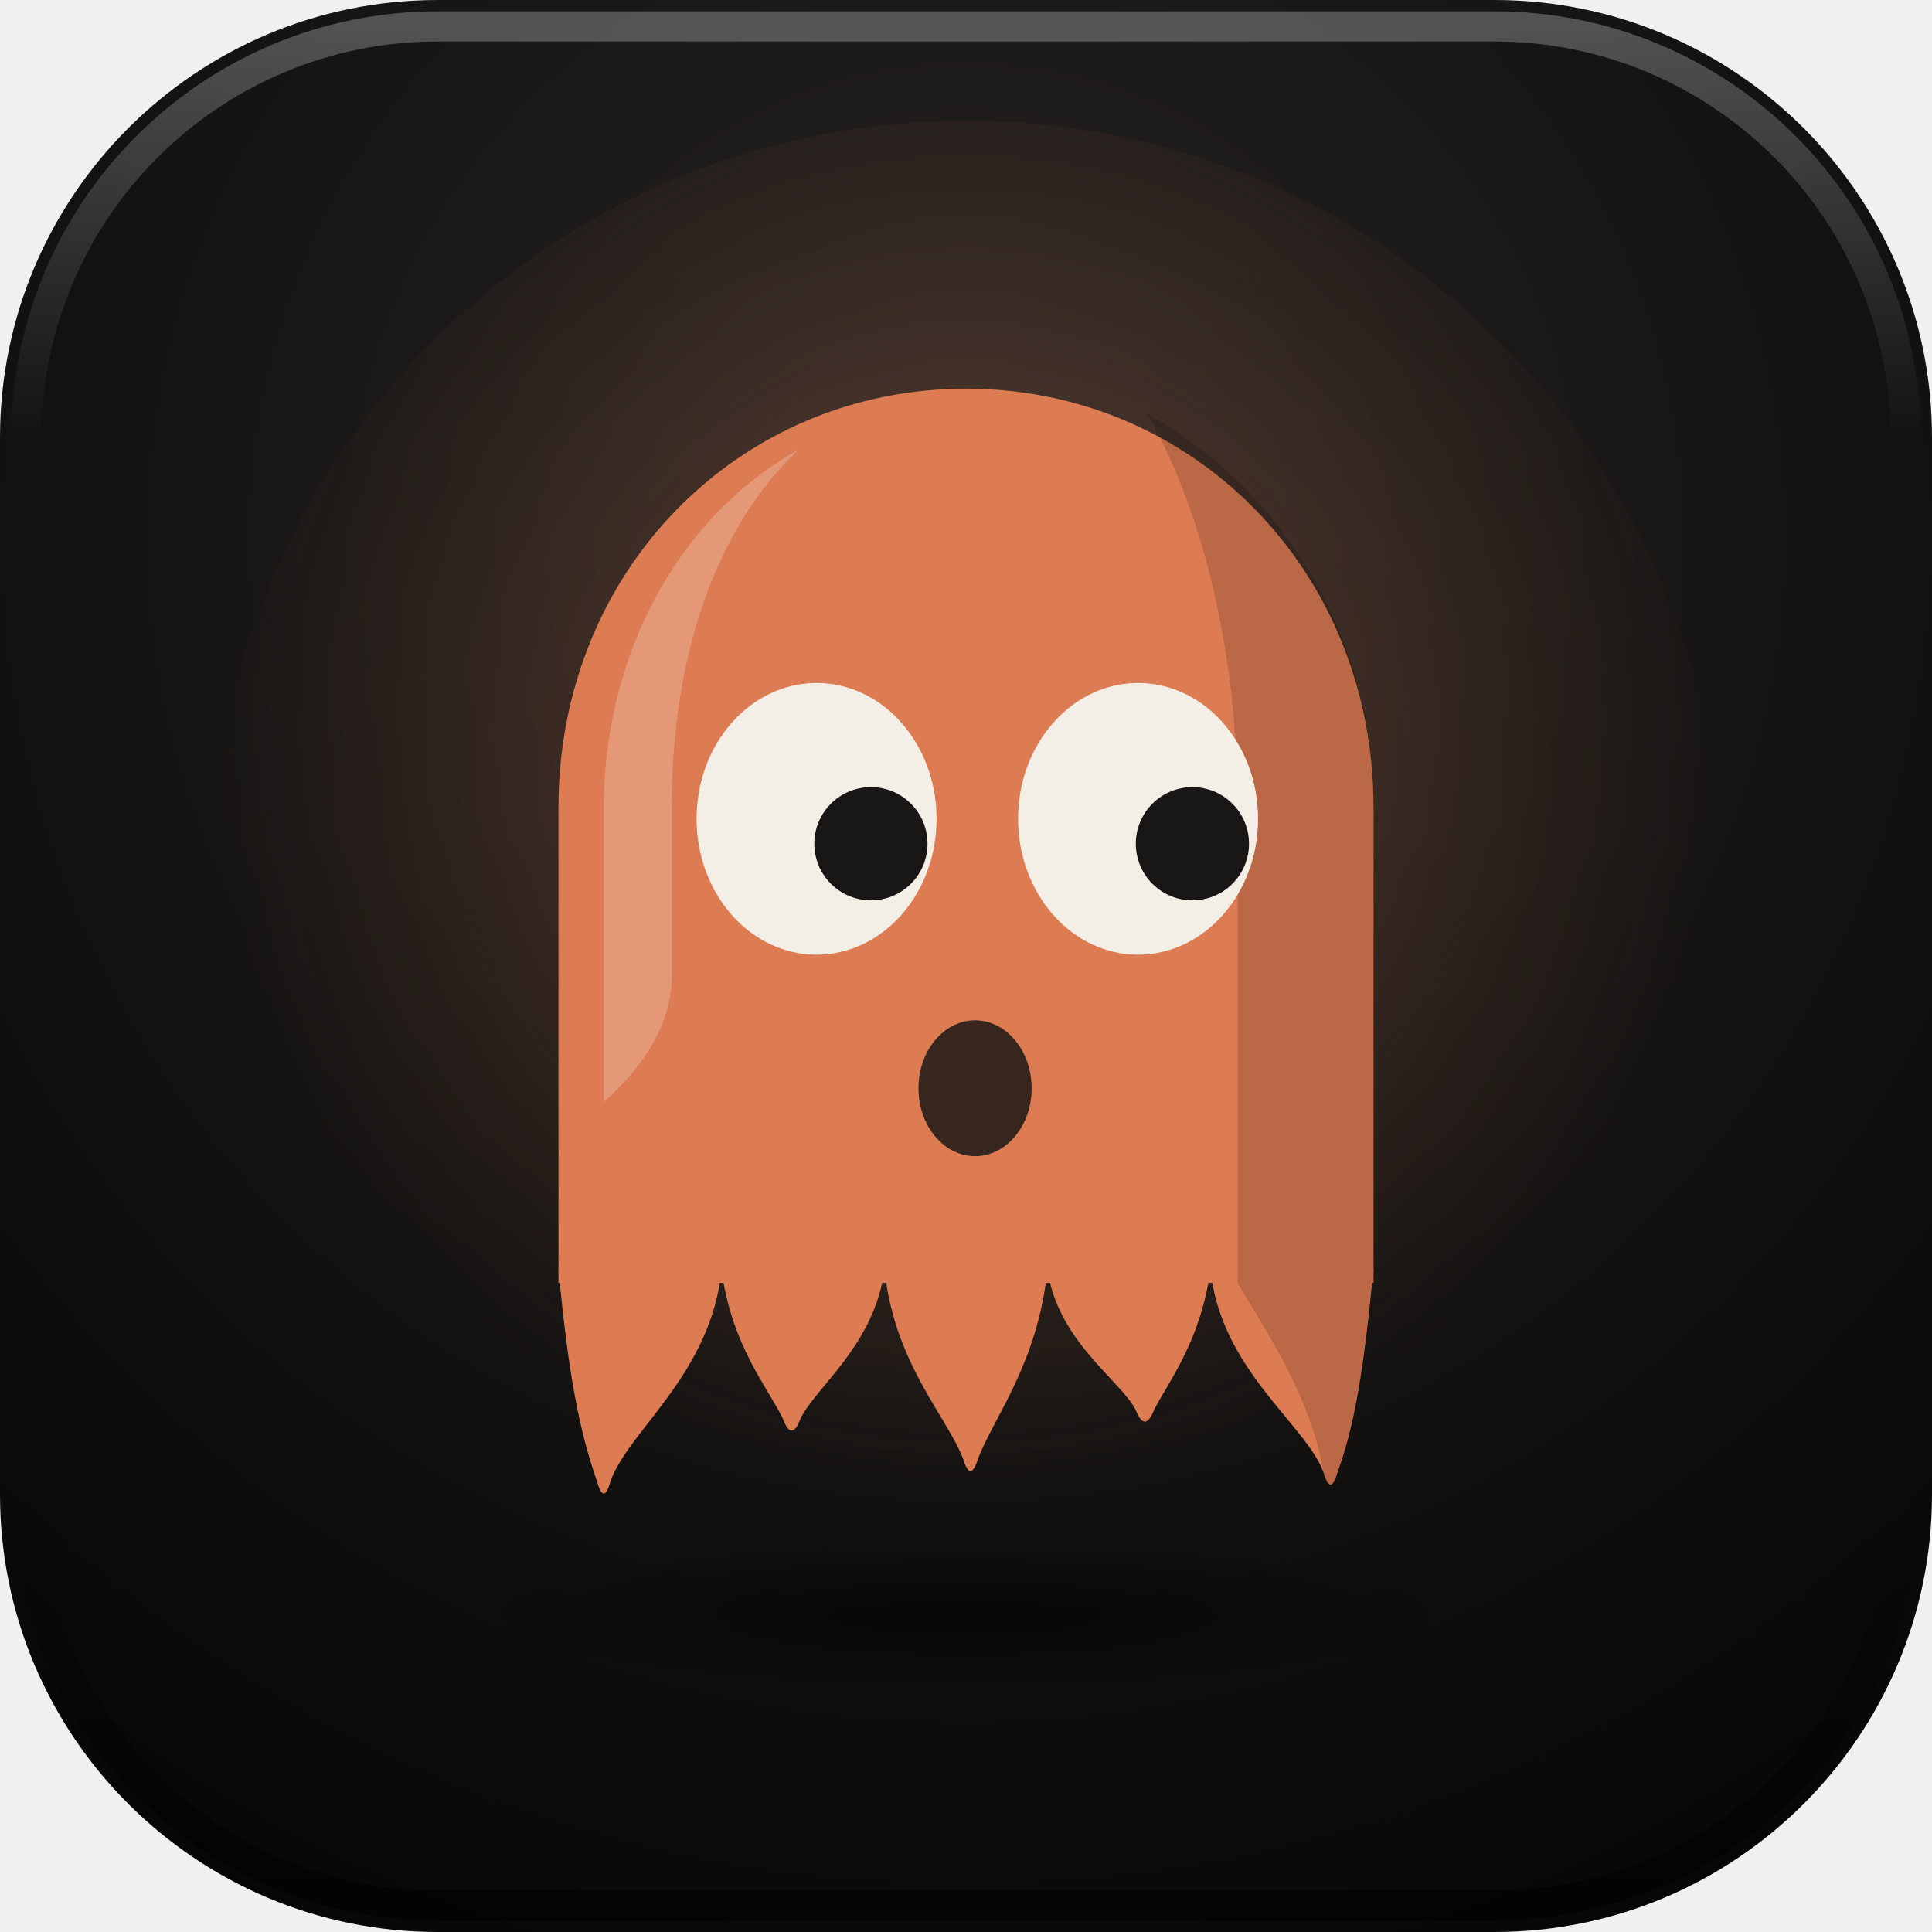
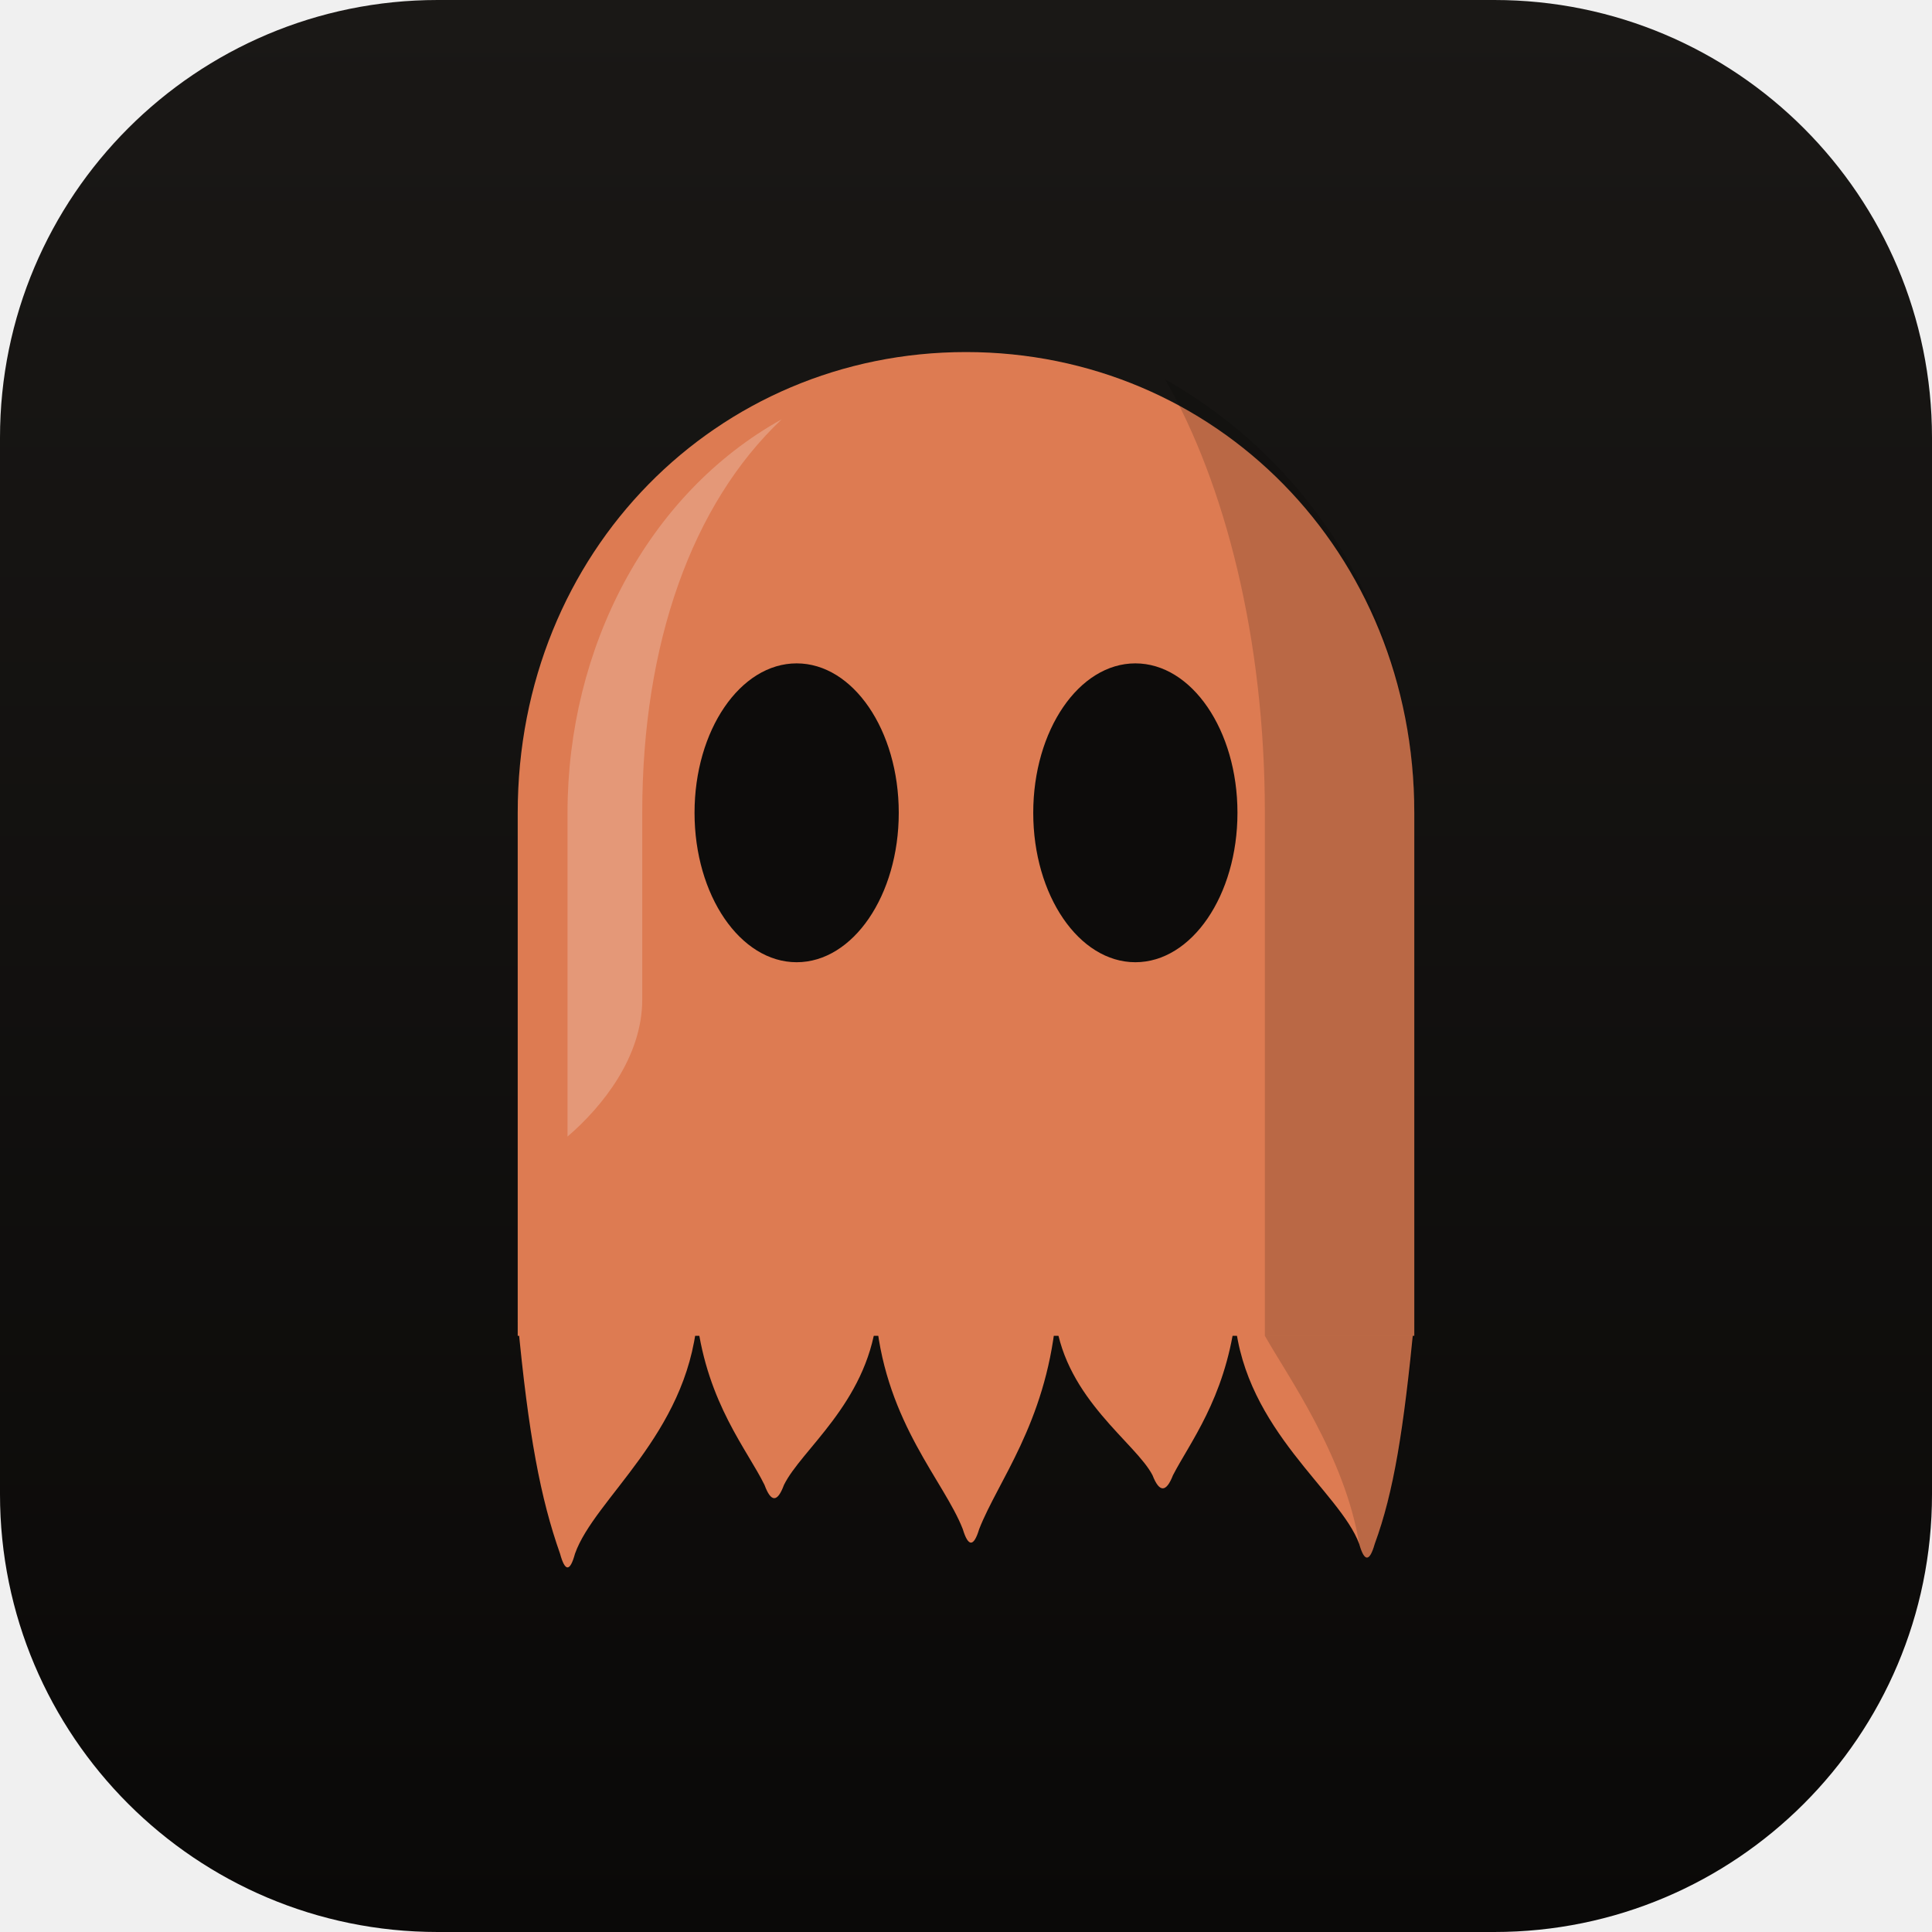
<svg xmlns="http://www.w3.org/2000/svg" viewBox="0 0 256 256" width="256" height="256" role="img" aria-label="Revenant">
  <defs>
-     <radialGradient id="dome" cx="0.5" cy="0.28" r="0.82">
-       <stop offset="0" stop-color="#282523" />
-       <stop offset="0.62" stop-color="#121110" />
-       <stop offset="1" stop-color="#070606" />
-     </radialGradient>
-     <linearGradient id="bevel" x1="0" y1="0" x2="0" y2="1">
-       <stop offset="0" stop-color="#fff" stop-opacity="0.26" />
-       <stop offset="0.22" stop-color="#fff" stop-opacity="0" />
-       <stop offset="0.8" stop-color="#000" stop-opacity="0" />
-       <stop offset="1" stop-color="#000" stop-opacity="0.6" />
+     <linearGradient id="tile" x1="0" y1="0" x2="0" y2="1">
+       <stop offset="0" stop-color="#1a1816" />
+       <stop offset="1" stop-color="#0a0908" />
    </linearGradient>
-     <radialGradient id="halo" cx="0.5" cy="0.42" r="0.5">
-       <stop offset="0" stop-color="#dd7b52" stop-opacity="0.32" />
-       <stop offset="1" stop-color="#dd7b52" stop-opacity="0" />
-     </radialGradient>
-     <radialGradient id="cast">
-       <stop offset="0" stop-color="#000" stop-opacity="0.6" />
-       <stop offset="1" stop-color="#000" stop-opacity="0" />
-     </radialGradient>
  </defs>
  <style>
-     /* Shading, the halo and the shadow turn to mush below about 40px, and the
-        face closes up. The builder sets these classes on the root to draw a
-        plainer figure for the small entries in the .ico rather than shrinking
-        the detailed one. */
-     .small .sheen, .small .shade, .small .tip-shade, .small .halo, .small .cast { display: none; }
-     .small .sclera { rx: 6.4px; ry: 6.9px; }
-     .small .pupil { r: 3px; }
-     .tiny .mouth { display: none; }
-     .tiny .sclera { rx: 7px; ry: 7.4px; }
-     .tiny .pupil { r: 3.4px; }
+     /* The light and shade turn to mush below about 40px. The builder sets
+        these classes on the root for the small entries in the .ico: the figure
+        grows to fill more of the tile and the eye holes open wider, so they are
+        still two holes after the downscale rather than one smudge. */
+     .small .sheen, .small .shade, .small .tip-shade { display: none; }
+     .small .figure { transform: translate(48.8px, 30.26px) scale(3.6); }
+     .small .eye { rx: 4.8px; ry: 7px; }
+     .tiny .eye { rx: 5.2px; ry: 7.6px; }
  </style>
-   <rect width="256" height="256" rx="58" fill="url(#dome)" />
-   <rect x="3.5" y="3.5" width="249" height="249" rx="54.5" fill="none" stroke="url(#bevel)" stroke-width="4" />
-   <circle class="halo" cx="128" cy="116" r="100" fill="url(#halo)" />
-   <ellipse class="cast" cx="128" cy="214" rx="66" ry="10" fill="url(#cast)" />
-   <g transform="translate(62 44) scale(3)" fill="#dd7b52">
+   <rect width="256" height="256" rx="58" fill="url(#tile)" />
+   <g class="figure" transform="translate(55.4 38.4) scale(3.3)" fill="#dd7b52">
    <path d="M4 42V21C4 10.5 12 2.5 22 2.5S40 10.5 40 21v21z" />
    <path d="M4 41.4h7.2C10.77 45.99 7.08 48.54 6.3 50.75Q6 51.85 5.7 50.75C4.92 48.54 4.43 45.99 4 41.4z" />
    <path d="M11.2 41.4h7.2C17.97 44.73 15.38 46.58 14.69 47.99Q14.3 49.05 13.91 47.99C13.22 46.58 11.63 44.73 11.2 41.4z" />
    <path d="M18.4 41.4h7.2C25.17 45.54 23.28 47.84 22.53 49.76Q22.2 50.85 21.87 49.76C21.12 47.84 18.83 45.54 18.4 41.4z" />
    <path d="M25.6 41.4h7.2C32.37 44.55 30.98 46.3 30.31 47.6Q29.9 48.65 29.49 47.6C28.82 46.3 26.03 44.55 25.6 41.4z" />
    <path d="M32.8 41.4h7.2C39.57 45.81 39.18 48.26 38.41 50.36Q38.1 51.45 37.79 50.36C37.02 48.26 33.23 45.81 32.8 41.4z" />
    <path class="shade" d="M30 3.6C36 7 40 13.4 40 21v21h-6V21c0-7-1.6-13.2-4-17.4z" fill="#000" opacity="0.16" />
    <path class="tip-shade" d="M34 42H40C39.6 45.9 39.18 48.26 38.41 50.36Q38.1 51.45 37.79 50.36C37.2 46.8 34.9 43.6 34 42z" fill="#000" opacity="0.16" />
    <path class="sheen" d="M14.6 5.2C11 8.6 9 14.2 9 21v7.5C9 30.8 7.4 32.8 6 34V21c0-6.6 3.2-12.8 8.6-15.8z" fill="#fff" opacity="0.22" />
-     <ellipse class="sclera" cx="15.4" cy="21.5" rx="5.3" ry="6" fill="#f4efe6" />
-     <ellipse class="sclera" cx="29.6" cy="21.5" rx="5.3" ry="6" fill="#f4efe6" />
-     <circle class="pupil" cx="17.8" cy="22.6" r="2.5" fill="#191715" />
-     <circle class="pupil" cx="32" cy="22.6" r="2.5" fill="#191715" />
-     <ellipse class="mouth" cx="22.4" cy="33.4" rx="2.5" ry="3" fill="#191715" opacity="0.85" />
+     <ellipse class="eye" cx="15.2" cy="21" rx="4.1" ry="6" fill="#0d0c0b" />
+     <ellipse class="eye" cx="28.8" cy="21" rx="4.1" ry="6" fill="#0d0c0b" />
  </g>
</svg>
